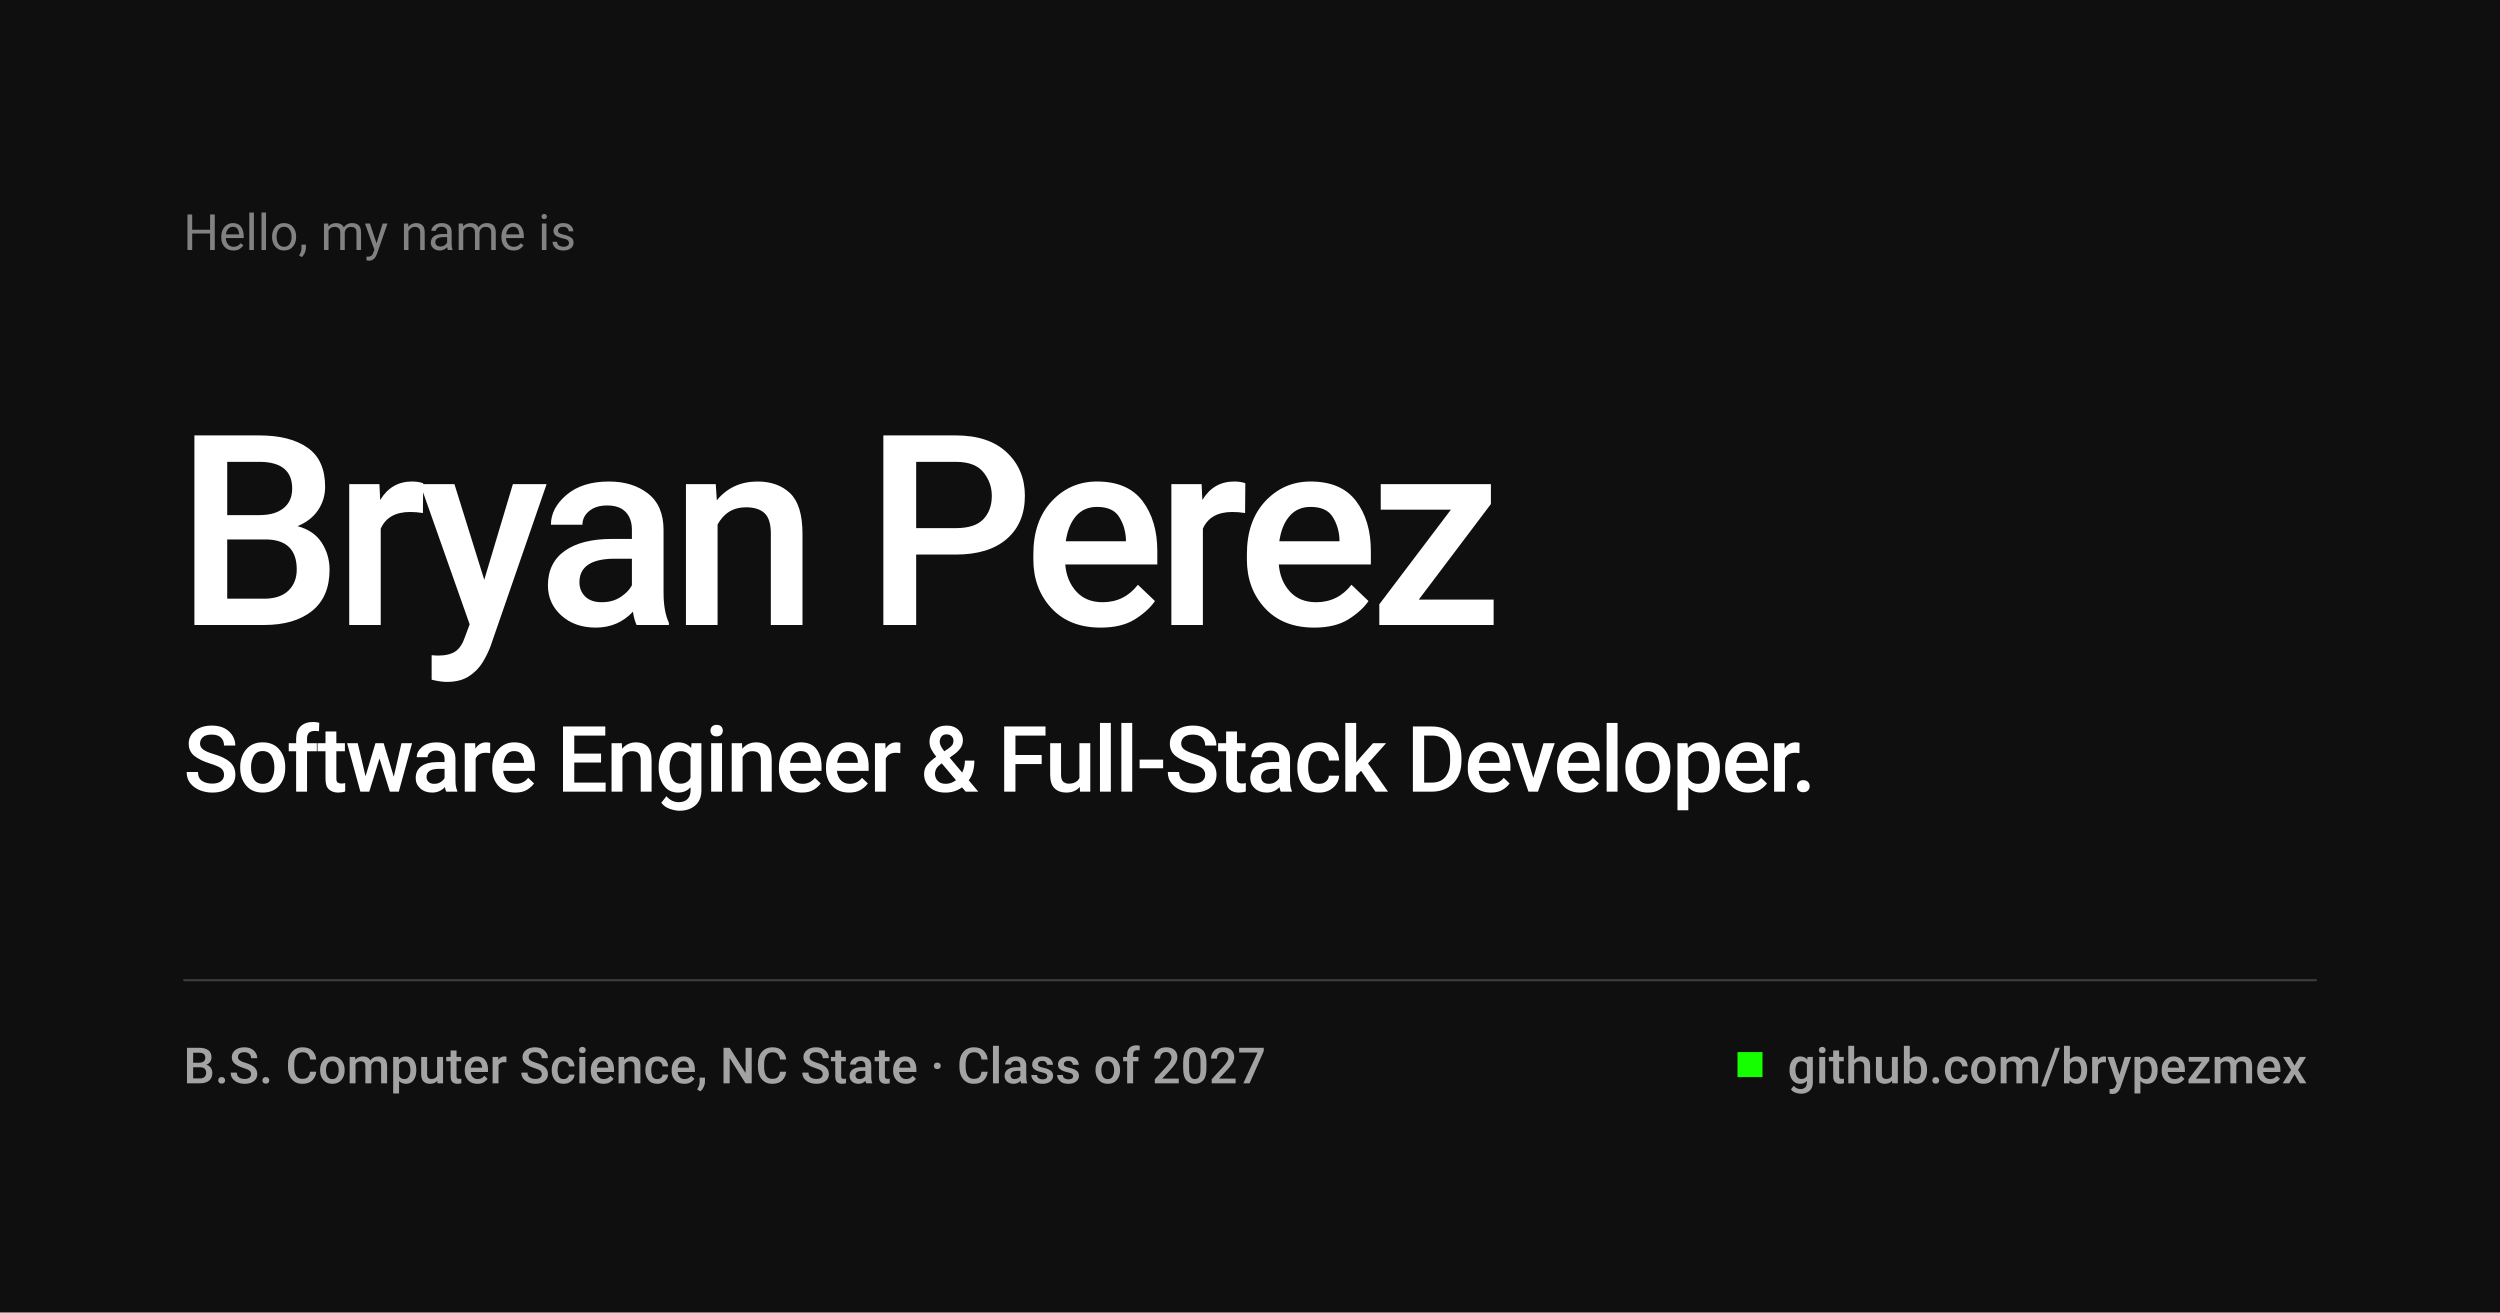
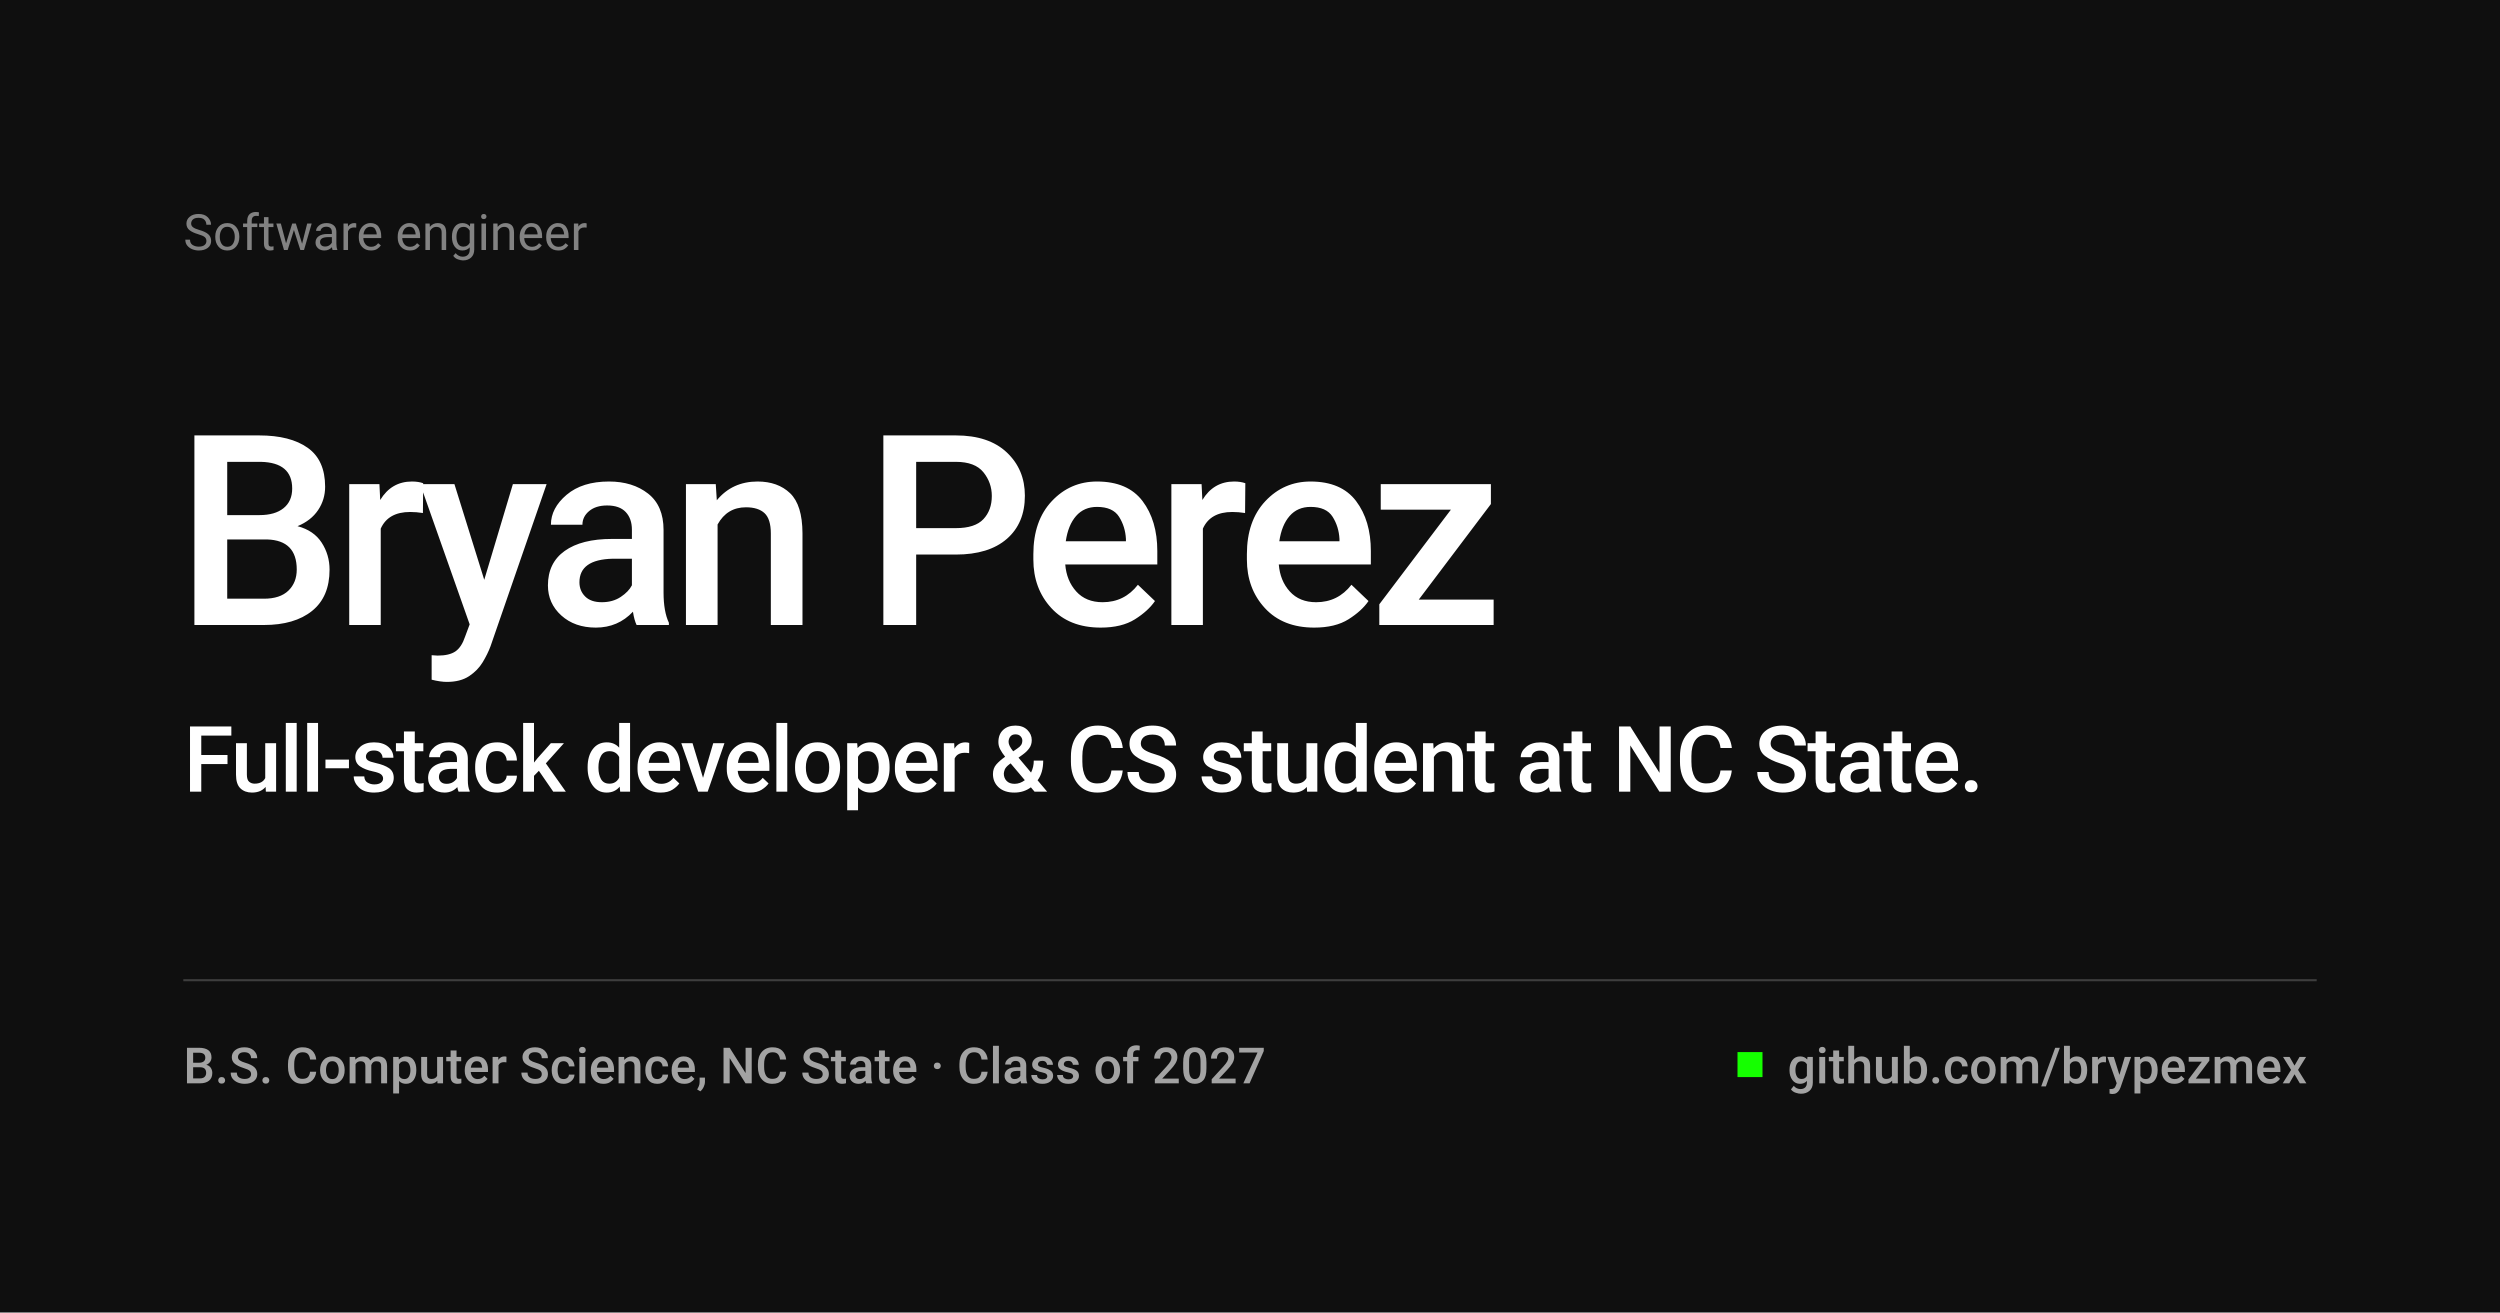
<svg xmlns="http://www.w3.org/2000/svg" viewBox="0 0 1200 630" width="1200" height="630">
  <rect width="1200" height="630" fill="#0f0f0f" />
-   <text x="88" y="120" font-family="'Inter Tight', -apple-system, BlinkMacSystemFont, 'Segoe UI', Roboto, sans-serif" font-size="24" fill="#828282">Hello, my name is</text>
+   <text x="88" y="120" font-family="'Inter Tight', -apple-system, BlinkMacSystemFont, 'Segoe UI', Roboto, sans-serif" font-size="24" fill="#828282">Software engineer</text>
  <text x="84" y="300" font-family="'Inter Tight', -apple-system, BlinkMacSystemFont, 'Segoe UI', Roboto, sans-serif" font-size="128" font-weight="500" letter-spacing="-5" fill="#ffffff">Bryan Perez</text>
-   <text x="88" y="380" font-family="'Inter Tight', -apple-system, BlinkMacSystemFont, 'Segoe UI', Roboto, sans-serif" font-size="44" font-weight="500" letter-spacing="-1" fill="#ffffff">Software Engineer &amp; Full-Stack Developer.</text>
+   <text x="88" y="380" font-family="'Inter Tight', -apple-system, BlinkMacSystemFont, 'Segoe UI', Roboto, sans-serif" font-size="44" font-weight="500" letter-spacing="-1" fill="#ffffff">Full-stack developer &amp; CS student at NC State.</text>
  <rect x="88" y="470" width="1024" height="1" fill="#3e3e3e" />
  <text x="88" y="520" font-family="'Inter Tight', -apple-system, BlinkMacSystemFont, 'Segoe UI', Roboto, sans-serif" font-size="24" font-weight="500" fill="#a3a3a3">B.S. Computer Science, NC State · Class of 2027</text>
  <rect x="834" y="505" width="12" height="12" fill="#15ff00" />
  <text x="858" y="520" font-family="'Inter Tight', -apple-system, BlinkMacSystemFont, 'Segoe UI', Roboto, sans-serif" font-size="24" font-weight="500" fill="#a3a3a3">github.com/brypezmex</text>
</svg>
